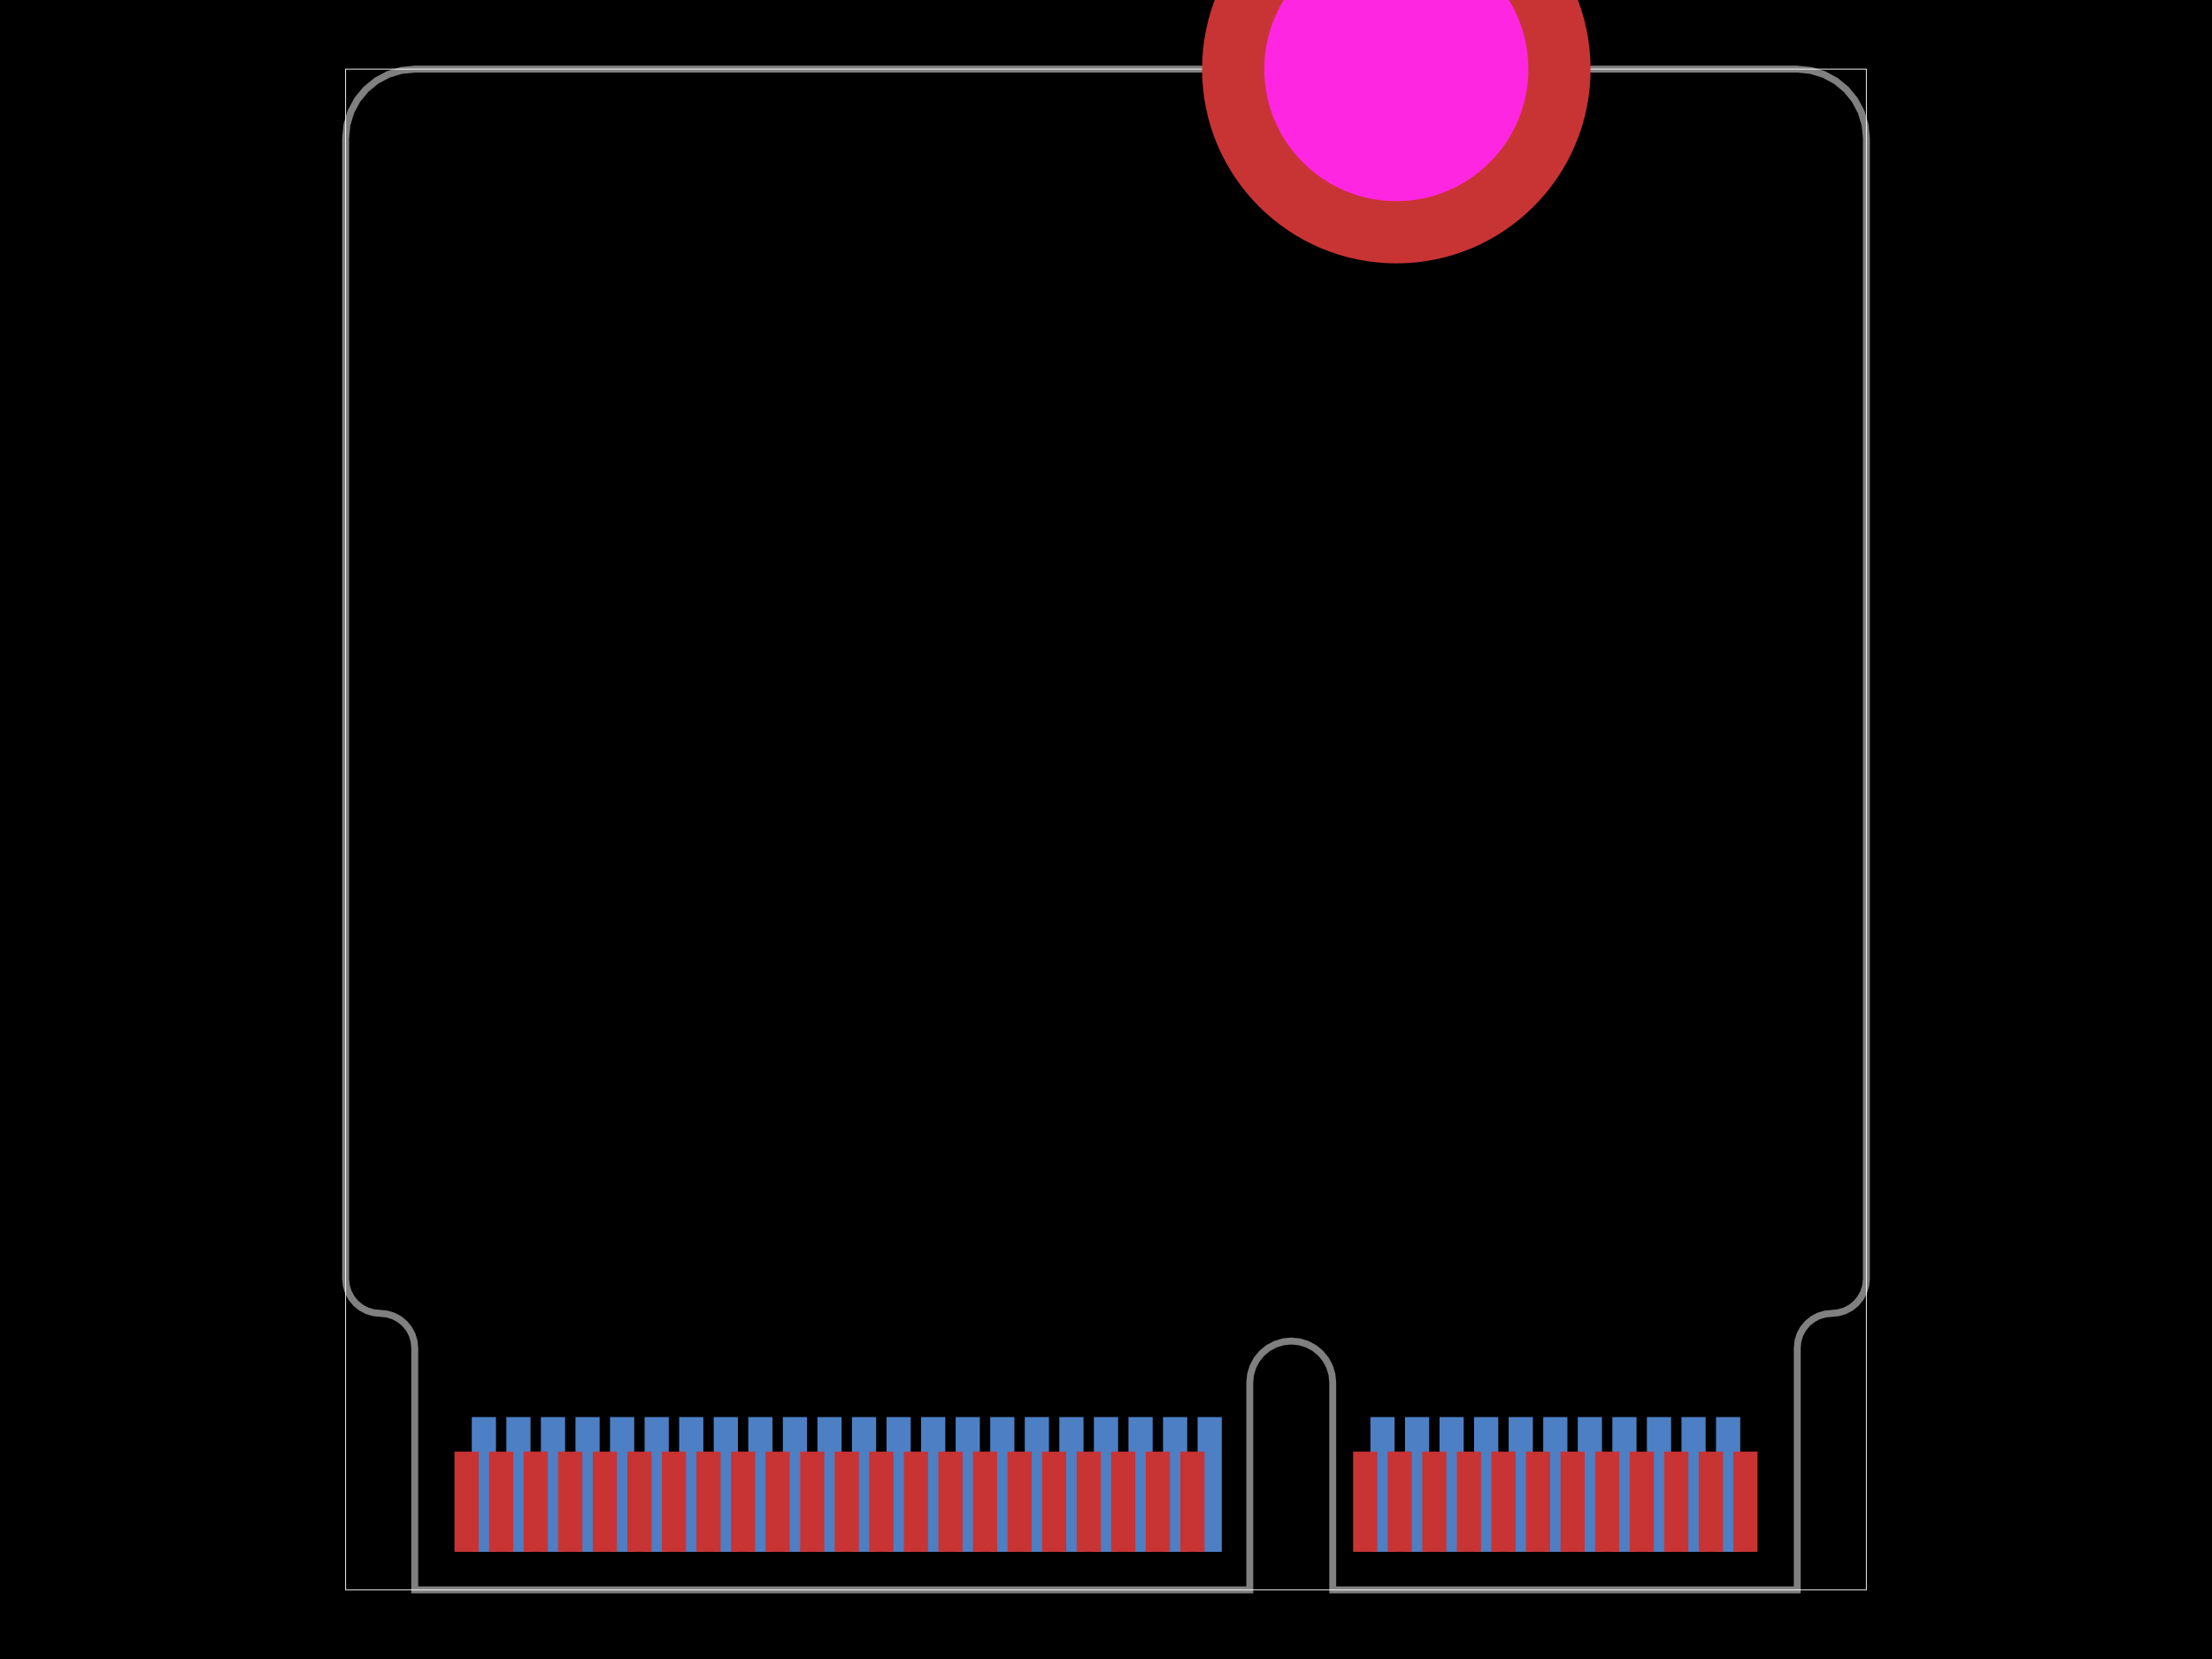
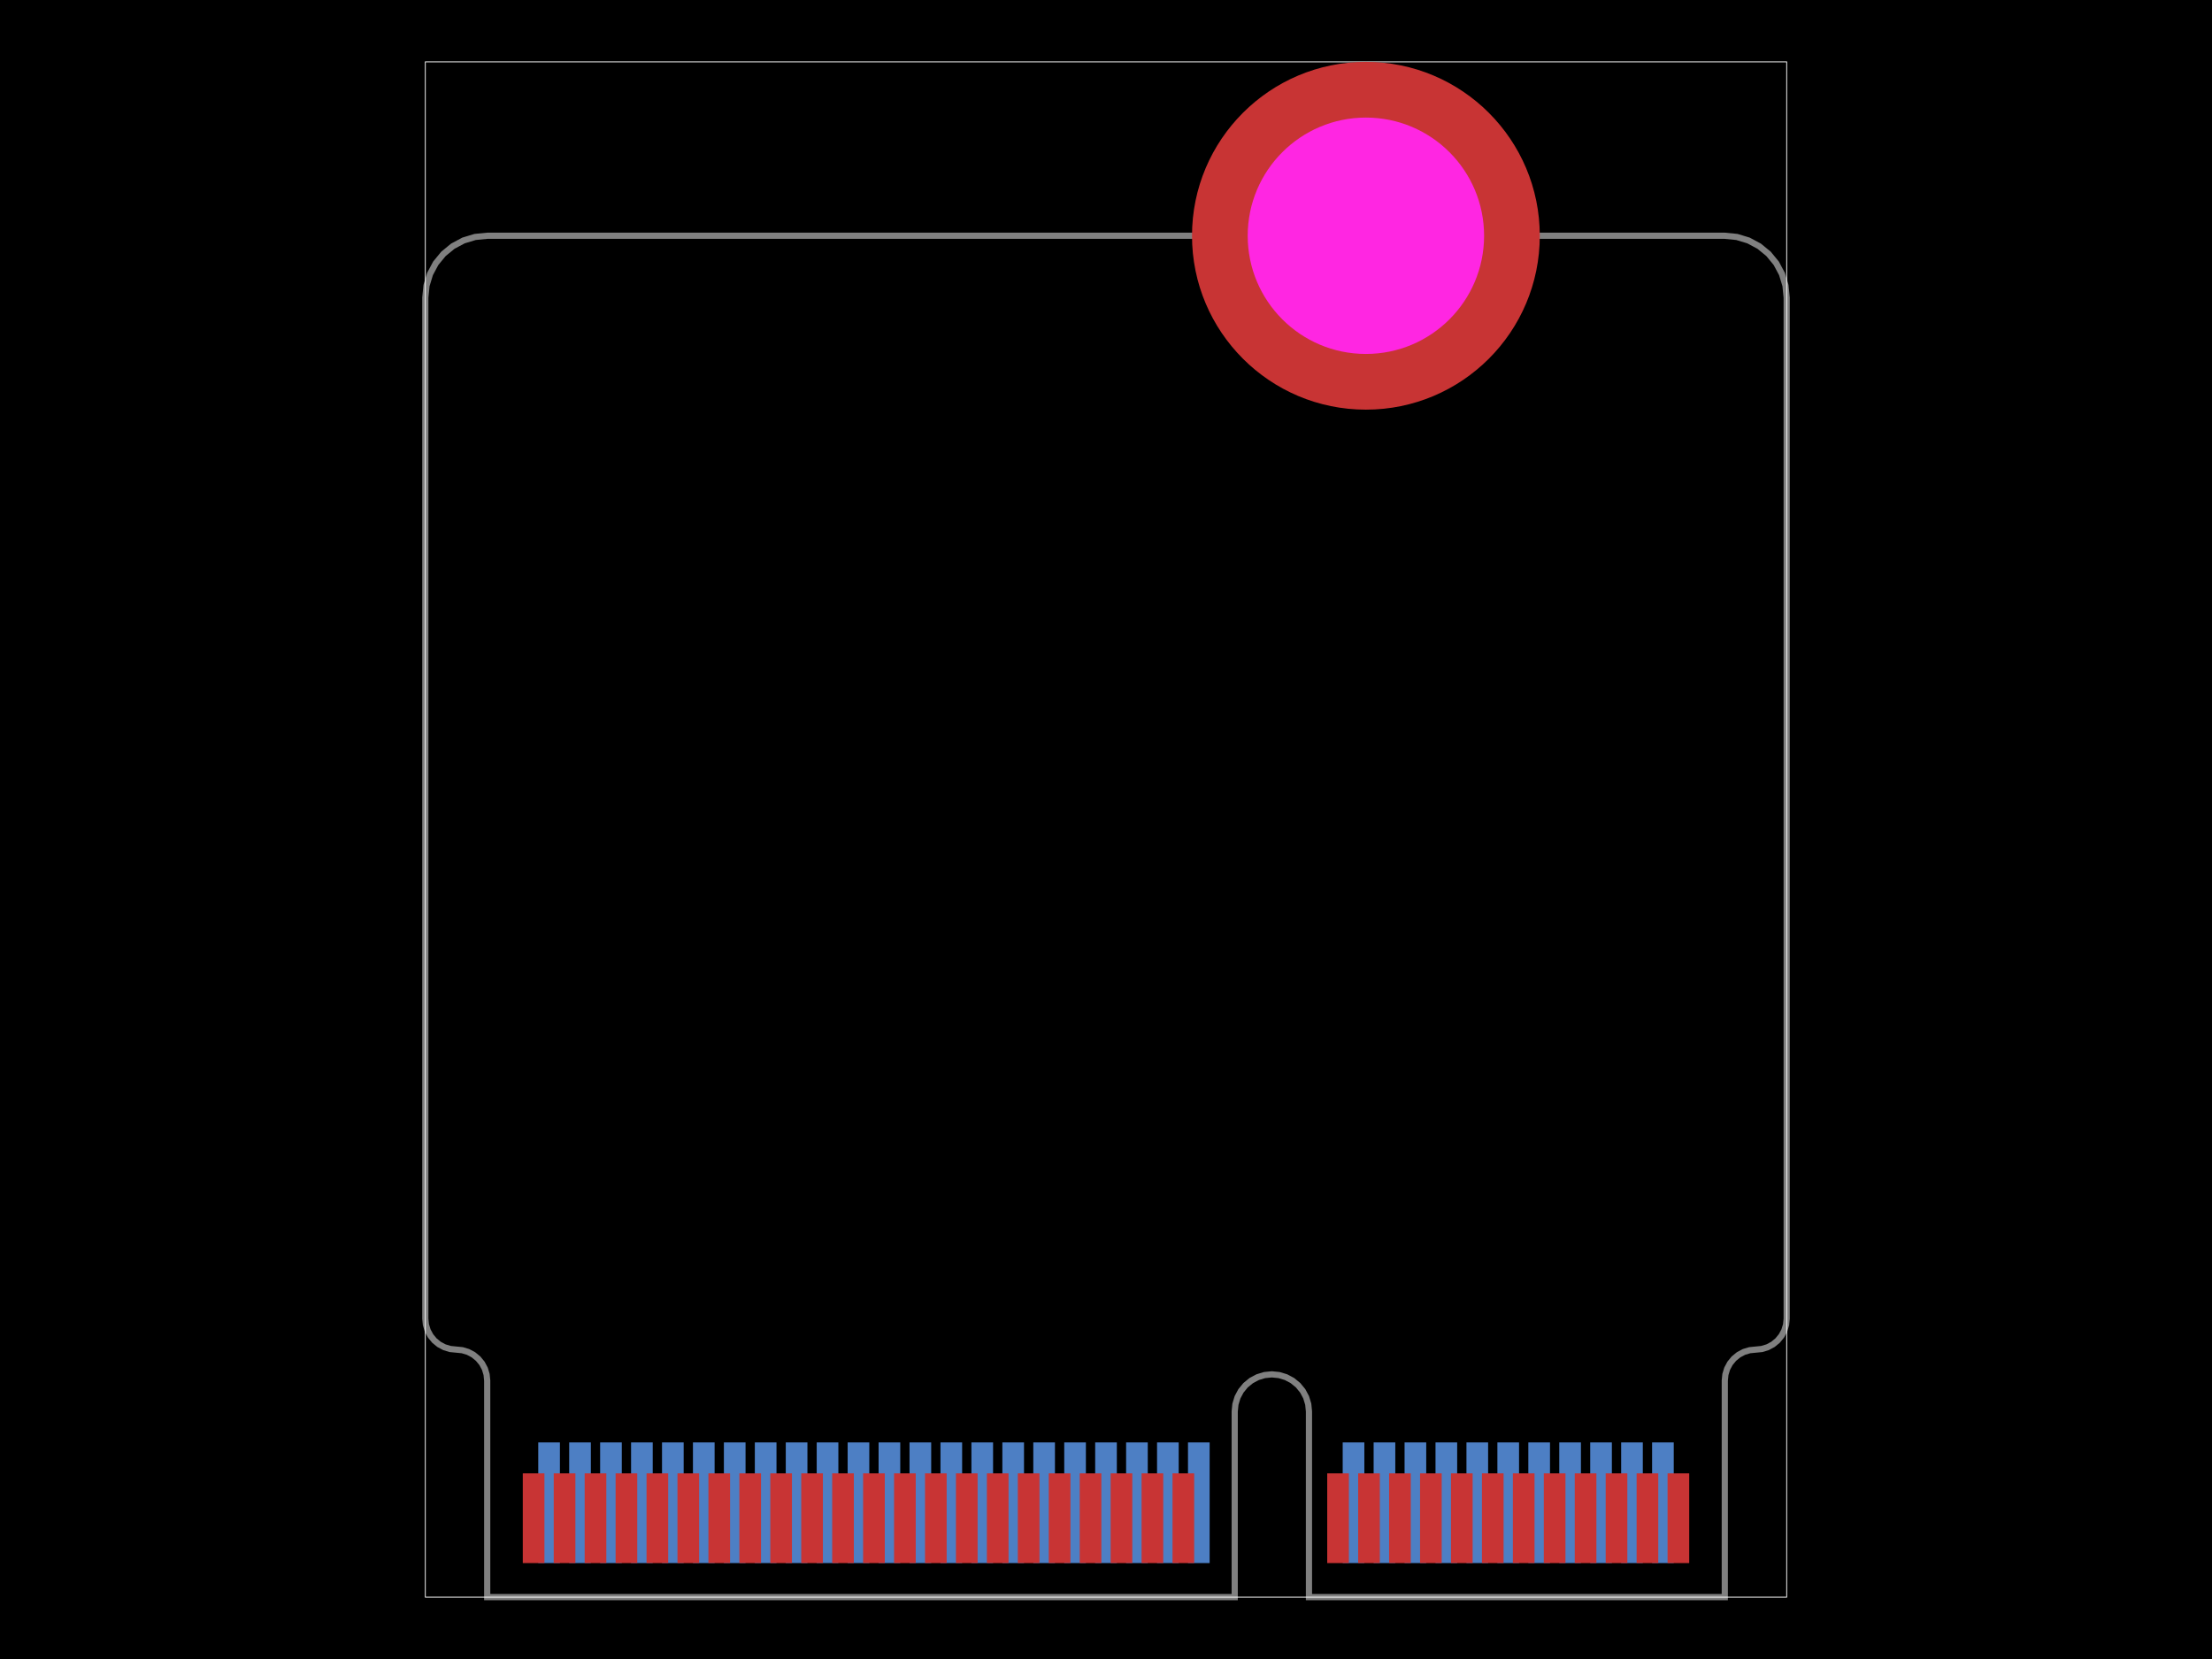
<svg xmlns="http://www.w3.org/2000/svg" width="800" height="600">
  <style />
  <rect class="boundary" x="0" y="0" fill="#000" width="800" height="600" data-type="pcb_background" data-pcb-layer="global" />
-   <rect class="pcb-boundary" fill="none" stroke="#fff" stroke-width="0.3" x="125" y="25" width="550" height="550" data-type="pcb_boundary" data-pcb-layer="global" />
-   <path class="pcb-board" d="M 175 25 L 650 25 L 654.877 25.48 L 659.567 26.903 L 663.889 29.213 L 667.678 32.322 L 670.787 36.111 L 673.097 40.433 L 674.52 45.123 L 675 50 L 675 462.5 L 674.76 464.939 L 674.048 467.284 L 672.893 469.445 L 671.339 471.339 L 669.445 472.893 L 667.284 474.048 L 664.939 474.76 L 662.5 475 L 660.061 475.24 L 657.716 475.952 L 655.555 477.107 L 653.661 478.661 L 652.107 480.555 L 650.952 482.716 L 650.24 485.061 L 650 487.5 L 650 575 L 482 575 L 482 500 L 481.712 497.074 L 480.858 494.26 L 479.472 491.666 L 477.607 489.393 L 475.334 487.528 L 472.74 486.142 L 469.926 485.288 L 467 485 L 464.074 485.288 L 461.26 486.142 L 458.666 487.528 L 456.393 489.393 L 454.528 491.666 L 453.142 494.26 L 452.288 497.074 L 452 500 L 452 575 L 150 575 L 150 487.5 L 149.76 485.061 L 149.048 482.716 L 147.893 480.555 L 146.339 478.661 L 144.445 477.107 L 142.284 475.952 L 139.939 475.24 L 137.5 475 L 135.061 474.76 L 132.716 474.048 L 130.555 472.893 L 128.661 471.339 L 127.107 469.445 L 125.952 467.284 L 125.24 464.939 L 125 462.5 L 125 50 L 125.48 45.123 L 126.903 40.433 L 129.213 36.111 L 132.322 32.322 L 136.111 29.213 L 140.433 26.903 L 145.123 25.48 L 150 25 Z" fill="none" stroke="rgba(255, 255, 255, 0.5)" stroke-width="2.5" data-type="pcb_board" data-pcb-layer="board" />
-   <rect class="pcb-pad" fill="rgb(77, 127, 196)" x="620.625" y="512.5" width="8.75" height="48.75" data-type="pcb_smtpad" data-pcb-layer="bottom" />
-   <rect class="pcb-pad" fill="rgb(77, 127, 196)" x="608.125" y="512.5" width="8.75" height="48.75" data-type="pcb_smtpad" data-pcb-layer="bottom" />
-   <rect class="pcb-pad" fill="rgb(77, 127, 196)" x="595.625" y="512.5" width="8.75" height="48.75" data-type="pcb_smtpad" data-pcb-layer="bottom" />
-   <rect class="pcb-pad" fill="rgb(77, 127, 196)" x="583.125" y="512.5" width="8.75" height="48.75" data-type="pcb_smtpad" data-pcb-layer="bottom" />
-   <rect class="pcb-pad" fill="rgb(77, 127, 196)" x="570.625" y="512.5" width="8.75" height="48.75" data-type="pcb_smtpad" data-pcb-layer="bottom" />
-   <rect class="pcb-pad" fill="rgb(77, 127, 196)" x="558.125" y="512.5" width="8.75" height="48.75" data-type="pcb_smtpad" data-pcb-layer="bottom" />
-   <rect class="pcb-pad" fill="rgb(77, 127, 196)" x="545.625" y="512.5" width="8.75" height="48.75" data-type="pcb_smtpad" data-pcb-layer="bottom" />
-   <rect class="pcb-pad" fill="rgb(77, 127, 196)" x="533.125" y="512.5" width="8.75" height="48.75" data-type="pcb_smtpad" data-pcb-layer="bottom" />
-   <rect class="pcb-pad" fill="rgb(77, 127, 196)" x="520.625" y="512.5" width="8.75" height="48.75" data-type="pcb_smtpad" data-pcb-layer="bottom" />
-   <rect class="pcb-pad" fill="rgb(77, 127, 196)" x="508.125" y="512.5" width="8.75" height="48.75" data-type="pcb_smtpad" data-pcb-layer="bottom" />
-   <rect class="pcb-pad" fill="rgb(77, 127, 196)" x="495.625" y="512.5" width="8.75" height="48.75" data-type="pcb_smtpad" data-pcb-layer="bottom" />
-   <rect class="pcb-pad" fill="rgb(77, 127, 196)" x="433.125" y="512.5" width="8.75" height="48.75" data-type="pcb_smtpad" data-pcb-layer="bottom" />
-   <rect class="pcb-pad" fill="rgb(77, 127, 196)" x="420.625" y="512.5" width="8.75" height="48.75" data-type="pcb_smtpad" data-pcb-layer="bottom" />
-   <rect class="pcb-pad" fill="rgb(77, 127, 196)" x="408.125" y="512.5" width="8.75" height="48.75" data-type="pcb_smtpad" data-pcb-layer="bottom" />
-   <rect class="pcb-pad" fill="rgb(77, 127, 196)" x="395.625" y="512.5" width="8.75" height="48.75" data-type="pcb_smtpad" data-pcb-layer="bottom" />
-   <rect class="pcb-pad" fill="rgb(77, 127, 196)" x="383.125" y="512.5" width="8.75" height="48.75" data-type="pcb_smtpad" data-pcb-layer="bottom" />
-   <rect class="pcb-pad" fill="rgb(77, 127, 196)" x="370.625" y="512.5" width="8.75" height="48.75" data-type="pcb_smtpad" data-pcb-layer="bottom" />
-   <rect class="pcb-pad" fill="rgb(77, 127, 196)" x="358.125" y="512.5" width="8.75" height="48.75" data-type="pcb_smtpad" data-pcb-layer="bottom" />
-   <rect class="pcb-pad" fill="rgb(77, 127, 196)" x="345.625" y="512.5" width="8.75" height="48.75" data-type="pcb_smtpad" data-pcb-layer="bottom" />
-   <rect class="pcb-pad" fill="rgb(77, 127, 196)" x="333.125" y="512.5" width="8.75" height="48.75" data-type="pcb_smtpad" data-pcb-layer="bottom" />
-   <rect class="pcb-pad" fill="rgb(77, 127, 196)" x="320.625" y="512.5" width="8.75" height="48.75" data-type="pcb_smtpad" data-pcb-layer="bottom" />
-   <rect class="pcb-pad" fill="rgb(77, 127, 196)" x="308.125" y="512.5" width="8.75" height="48.75" data-type="pcb_smtpad" data-pcb-layer="bottom" />
-   <rect class="pcb-pad" fill="rgb(77, 127, 196)" x="295.625" y="512.5" width="8.75" height="48.75" data-type="pcb_smtpad" data-pcb-layer="bottom" />
-   <rect class="pcb-pad" fill="rgb(77, 127, 196)" x="283.125" y="512.5" width="8.75" height="48.75" data-type="pcb_smtpad" data-pcb-layer="bottom" />
-   <rect class="pcb-pad" fill="rgb(77, 127, 196)" x="270.625" y="512.5" width="8.75" height="48.75" data-type="pcb_smtpad" data-pcb-layer="bottom" />
-   <rect class="pcb-pad" fill="rgb(77, 127, 196)" x="258.125" y="512.5" width="8.75" height="48.75" data-type="pcb_smtpad" data-pcb-layer="bottom" />
-   <rect class="pcb-pad" fill="rgb(77, 127, 196)" x="245.625" y="512.5" width="8.75" height="48.75" data-type="pcb_smtpad" data-pcb-layer="bottom" />
-   <rect class="pcb-pad" fill="rgb(77, 127, 196)" x="233.125" y="512.5" width="8.75" height="48.75" data-type="pcb_smtpad" data-pcb-layer="bottom" />
-   <rect class="pcb-pad" fill="rgb(77, 127, 196)" x="220.625" y="512.5" width="8.75" height="48.75" data-type="pcb_smtpad" data-pcb-layer="bottom" />
-   <rect class="pcb-pad" fill="rgb(77, 127, 196)" x="208.125" y="512.5" width="8.75" height="48.75" data-type="pcb_smtpad" data-pcb-layer="bottom" />
-   <rect class="pcb-pad" fill="rgb(77, 127, 196)" x="195.625" y="512.5" width="8.75" height="48.75" data-type="pcb_smtpad" data-pcb-layer="bottom" />
-   <rect class="pcb-pad" fill="rgb(77, 127, 196)" x="183.125" y="512.5" width="8.75" height="48.75" data-type="pcb_smtpad" data-pcb-layer="bottom" />
-   <rect class="pcb-pad" fill="rgb(77, 127, 196)" x="170.625" y="512.5" width="8.75" height="48.75" data-type="pcb_smtpad" data-pcb-layer="bottom" />
-   <rect class="pcb-pad" fill="rgb(200, 52, 52)" x="626.875" y="525" width="8.75" height="36.25" data-type="pcb_smtpad" data-pcb-layer="top" />
-   <rect class="pcb-pad" fill="rgb(200, 52, 52)" x="614.375" y="525" width="8.75" height="36.25" data-type="pcb_smtpad" data-pcb-layer="top" />
-   <rect class="pcb-pad" fill="rgb(200, 52, 52)" x="601.875" y="525" width="8.75" height="36.25" data-type="pcb_smtpad" data-pcb-layer="top" />
-   <rect class="pcb-pad" fill="rgb(200, 52, 52)" x="589.375" y="525" width="8.75" height="36.25" data-type="pcb_smtpad" data-pcb-layer="top" />
-   <rect class="pcb-pad" fill="rgb(200, 52, 52)" x="576.875" y="525" width="8.75" height="36.25" data-type="pcb_smtpad" data-pcb-layer="top" />
-   <rect class="pcb-pad" fill="rgb(200, 52, 52)" x="564.375" y="525" width="8.75" height="36.25" data-type="pcb_smtpad" data-pcb-layer="top" />
-   <rect class="pcb-pad" fill="rgb(200, 52, 52)" x="551.875" y="525" width="8.75" height="36.25" data-type="pcb_smtpad" data-pcb-layer="top" />
-   <rect class="pcb-pad" fill="rgb(200, 52, 52)" x="539.375" y="525" width="8.75" height="36.25" data-type="pcb_smtpad" data-pcb-layer="top" />
-   <rect class="pcb-pad" fill="rgb(200, 52, 52)" x="526.875" y="525" width="8.75" height="36.25" data-type="pcb_smtpad" data-pcb-layer="top" />
-   <rect class="pcb-pad" fill="rgb(200, 52, 52)" x="514.375" y="525" width="8.75" height="36.25" data-type="pcb_smtpad" data-pcb-layer="top" />
-   <rect class="pcb-pad" fill="rgb(200, 52, 52)" x="501.875" y="525" width="8.75" height="36.25" data-type="pcb_smtpad" data-pcb-layer="top" />
-   <rect class="pcb-pad" fill="rgb(200, 52, 52)" x="489.375" y="525" width="8.75" height="36.25" data-type="pcb_smtpad" data-pcb-layer="top" />
-   <rect class="pcb-pad" fill="rgb(200, 52, 52)" x="426.875" y="525" width="8.75" height="36.25" data-type="pcb_smtpad" data-pcb-layer="top" />
-   <rect class="pcb-pad" fill="rgb(200, 52, 52)" x="414.375" y="525" width="8.75" height="36.25" data-type="pcb_smtpad" data-pcb-layer="top" />
-   <rect class="pcb-pad" fill="rgb(200, 52, 52)" x="401.875" y="525" width="8.75" height="36.25" data-type="pcb_smtpad" data-pcb-layer="top" />
-   <rect class="pcb-pad" fill="rgb(200, 52, 52)" x="389.375" y="525" width="8.75" height="36.25" data-type="pcb_smtpad" data-pcb-layer="top" />
-   <rect class="pcb-pad" fill="rgb(200, 52, 52)" x="376.875" y="525" width="8.75" height="36.25" data-type="pcb_smtpad" data-pcb-layer="top" />
-   <rect class="pcb-pad" fill="rgb(200, 52, 52)" x="364.375" y="525" width="8.75" height="36.25" data-type="pcb_smtpad" data-pcb-layer="top" />
-   <rect class="pcb-pad" fill="rgb(200, 52, 52)" x="351.875" y="525" width="8.75" height="36.25" data-type="pcb_smtpad" data-pcb-layer="top" />
-   <rect class="pcb-pad" fill="rgb(200, 52, 52)" x="339.375" y="525" width="8.75" height="36.25" data-type="pcb_smtpad" data-pcb-layer="top" />
-   <rect class="pcb-pad" fill="rgb(200, 52, 52)" x="326.875" y="525" width="8.75" height="36.25" data-type="pcb_smtpad" data-pcb-layer="top" />
-   <rect class="pcb-pad" fill="rgb(200, 52, 52)" x="314.375" y="525" width="8.75" height="36.25" data-type="pcb_smtpad" data-pcb-layer="top" />
-   <rect class="pcb-pad" fill="rgb(200, 52, 52)" x="301.875" y="525" width="8.75" height="36.25" data-type="pcb_smtpad" data-pcb-layer="top" />
-   <rect class="pcb-pad" fill="rgb(200, 52, 52)" x="289.375" y="525" width="8.75" height="36.25" data-type="pcb_smtpad" data-pcb-layer="top" />
-   <rect class="pcb-pad" fill="rgb(200, 52, 52)" x="276.875" y="525" width="8.75" height="36.25" data-type="pcb_smtpad" data-pcb-layer="top" />
-   <rect class="pcb-pad" fill="rgb(200, 52, 52)" x="264.375" y="525" width="8.75" height="36.25" data-type="pcb_smtpad" data-pcb-layer="top" />
-   <rect class="pcb-pad" fill="rgb(200, 52, 52)" x="251.875" y="525" width="8.75" height="36.25" data-type="pcb_smtpad" data-pcb-layer="top" />
-   <rect class="pcb-pad" fill="rgb(200, 52, 52)" x="239.375" y="525" width="8.75" height="36.25" data-type="pcb_smtpad" data-pcb-layer="top" />
-   <rect class="pcb-pad" fill="rgb(200, 52, 52)" x="226.875" y="525" width="8.75" height="36.25" data-type="pcb_smtpad" data-pcb-layer="top" />
-   <rect class="pcb-pad" fill="rgb(200, 52, 52)" x="214.375" y="525" width="8.75" height="36.25" data-type="pcb_smtpad" data-pcb-layer="top" />
-   <rect class="pcb-pad" fill="rgb(200, 52, 52)" x="201.875" y="525" width="8.75" height="36.25" data-type="pcb_smtpad" data-pcb-layer="top" />
-   <rect class="pcb-pad" fill="rgb(200, 52, 52)" x="189.375" y="525" width="8.75" height="36.25" data-type="pcb_smtpad" data-pcb-layer="top" />
-   <rect class="pcb-pad" fill="rgb(200, 52, 52)" x="176.875" y="525" width="8.75" height="36.25" data-type="pcb_smtpad" data-pcb-layer="top" />
-   <rect class="pcb-pad" fill="rgb(200, 52, 52)" x="164.375" y="525" width="8.75" height="36.25" data-type="pcb_smtpad" data-pcb-layer="top" />
-   <g data-type="pcb_plated_hole" data-pcb-layer="through">
-     <circle class="pcb-hole-outer" fill="rgb(200, 52, 52)" cx="505" cy="25" r="70.25" data-type="pcb_plated_hole" data-pcb-layer="top" />
-     <circle class="pcb-hole-inner" fill="#FF26E2" cx="505" cy="25" r="47.75" data-type="pcb_plated_hole_drill" data-pcb-layer="drill" />
+   <rect class="pcb-boundary" fill="none" stroke="#fff" stroke-width="0.3" x="153.823" y="22.38" width="492.354" height="555.241" data-type="pcb_boundary" data-pcb-layer="global" />
+   <path class="pcb-board" d="M 198.583 85.267 L 623.797 85.267 L 628.163 85.697 L 632.361 86.97 L 636.231 89.038 L 639.622 91.822 L 642.405 95.213 L 644.473 99.082 L 645.747 103.28 L 646.177 107.646 L 646.177 476.912 L 645.962 479.095 L 645.325 481.194 L 644.291 483.128 L 642.899 484.824 L 641.204 486.216 L 639.269 487.25 L 637.17 487.886 L 634.987 488.101 L 632.804 488.316 L 630.705 488.953 L 628.77 489.987 L 627.075 491.379 L 625.683 493.075 L 624.649 495.009 L 624.012 497.108 L 623.797 499.291 L 623.797 577.62 L 473.405 577.62 L 473.405 510.481 L 473.147 507.862 L 472.383 505.343 L 471.142 503.021 L 469.473 500.986 L 467.438 499.316 L 465.116 498.075 L 462.597 497.311 L 459.978 497.053 L 457.358 497.311 L 454.839 498.075 L 452.518 499.316 L 450.483 500.986 L 448.813 503.021 L 447.572 505.343 L 446.808 507.862 L 446.55 510.481 L 446.55 577.62 L 176.203 577.62 L 176.203 499.291 L 175.988 497.108 L 175.351 495.009 L 174.317 493.075 L 172.925 491.379 L 171.23 489.987 L 169.295 488.953 L 167.196 488.316 L 165.013 488.101 L 162.83 487.886 L 160.731 487.25 L 158.796 486.216 L 157.101 484.824 L 155.709 483.128 L 154.675 481.194 L 154.038 479.095 L 153.823 476.912 L 153.823 107.646 L 154.253 103.28 L 155.527 99.082 L 157.595 95.213 L 160.378 91.822 L 163.769 89.038 L 167.639 86.97 L 171.837 85.697 L 176.203 85.267 Z" fill="none" stroke="rgba(255, 255, 255, 0.5)" stroke-width="2.238" data-type="pcb_board" data-pcb-layer="board" />
+   <rect class="pcb-pad" fill="rgb(77, 127, 196)" x="597.501" y="521.671" width="7.833" height="43.64" data-type="pcb_smtpad" data-pcb-layer="bottom" data-pad-name="MicroModBoardProcessor_chip.V3_3_1" />
+   <rect class="pcb-pad" fill="rgb(77, 127, 196)" x="586.311" y="521.671" width="7.833" height="43.64" data-type="pcb_smtpad" data-pcb-layer="bottom" data-pad-name="MicroModBoardProcessor_chip.V3_3_EN" />
+   <rect class="pcb-pad" fill="rgb(77, 127, 196)" x="575.121" y="521.671" width="7.833" height="43.64" data-type="pcb_smtpad" data-pcb-layer="bottom" data-pad-name="MicroModBoardProcessor_chip.N_RESET" />
+   <rect class="pcb-pad" fill="rgb(77, 127, 196)" x="563.931" y="521.671" width="7.833" height="43.64" data-type="pcb_smtpad" data-pcb-layer="bottom" data-pad-name="MicroModBoardProcessor_chip.G11" />
+   <rect class="pcb-pad" fill="rgb(77, 127, 196)" x="552.742" y="521.671" width="7.833" height="43.64" data-type="pcb_smtpad" data-pcb-layer="bottom" data-pad-name="MicroModBoardProcessor_chip.D0" />
+   <rect class="pcb-pad" fill="rgb(77, 127, 196)" x="541.552" y="521.671" width="7.833" height="43.64" data-type="pcb_smtpad" data-pcb-layer="bottom" data-pad-name="MicroModBoardProcessor_chip.I2C_SDA" />
+   <rect class="pcb-pad" fill="rgb(77, 127, 196)" x="530.362" y="521.671" width="7.833" height="43.64" data-type="pcb_smtpad" data-pcb-layer="bottom" data-pad-name="MicroModBoardProcessor_chip.I2C_SCL" />
+   <rect class="pcb-pad" fill="rgb(77, 127, 196)" x="519.172" y="521.671" width="7.833" height="43.64" data-type="pcb_smtpad" data-pcb-layer="bottom" data-pad-name="MicroModBoardProcessor_chip.I2C_N_INT" />
+   <rect class="pcb-pad" fill="rgb(77, 127, 196)" x="507.982" y="521.671" width="7.833" height="43.64" data-type="pcb_smtpad" data-pcb-layer="bottom" data-pad-name="MicroModBoardProcessor_chip.D1" />
+   <rect class="pcb-pad" fill="rgb(77, 127, 196)" x="496.792" y="521.671" width="7.833" height="43.64" data-type="pcb_smtpad" data-pcb-layer="bottom" data-pad-name="MicroModBoardProcessor_chip.RX2" />
+   <rect class="pcb-pad" fill="rgb(77, 127, 196)" x="485.602" y="521.671" width="7.833" height="43.64" data-type="pcb_smtpad" data-pcb-layer="bottom" data-pad-name="MicroModBoardProcessor_chip.TX2" />
+   <rect class="pcb-pad" fill="rgb(77, 127, 196)" x="429.653" y="521.671" width="7.833" height="43.64" data-type="pcb_smtpad" data-pcb-layer="bottom" data-pad-name="MicroModBoardProcessor_chip.PWM0" />
+   <rect class="pcb-pad" fill="rgb(77, 127, 196)" x="418.463" y="521.671" width="7.833" height="43.64" data-type="pcb_smtpad" data-pcb-layer="bottom" data-pad-name="MicroModBoardProcessor_chip.A0" />
+   <rect class="pcb-pad" fill="rgb(77, 127, 196)" x="407.273" y="521.671" width="7.833" height="43.64" data-type="pcb_smtpad" data-pcb-layer="bottom" data-pad-name="MicroModBoardProcessor_chip.GND4" />
+   <rect class="pcb-pad" fill="rgb(77, 127, 196)" x="396.084" y="521.671" width="7.833" height="43.64" data-type="pcb_smtpad" data-pcb-layer="bottom" data-pad-name="MicroModBoardProcessor_chip.A1" />
+   <rect class="pcb-pad" fill="rgb(77, 127, 196)" x="384.894" y="521.671" width="7.833" height="43.64" data-type="pcb_smtpad" data-pcb-layer="bottom" data-pad-name="MicroModBoardProcessor_chip.G0" />
+   <rect class="pcb-pad" fill="rgb(77, 127, 196)" x="373.704" y="521.671" width="7.833" height="43.64" data-type="pcb_smtpad" data-pcb-layer="bottom" data-pad-name="MicroModBoardProcessor_chip.G1" />
+   <rect class="pcb-pad" fill="rgb(77, 127, 196)" x="362.514" y="521.671" width="7.833" height="43.64" data-type="pcb_smtpad" data-pcb-layer="bottom" data-pad-name="MicroModBoardProcessor_chip.G2" />
+   <rect class="pcb-pad" fill="rgb(77, 127, 196)" x="351.324" y="521.671" width="7.833" height="43.64" data-type="pcb_smtpad" data-pcb-layer="bottom" data-pad-name="MicroModBoardProcessor_chip.G3" />
+   <rect class="pcb-pad" fill="rgb(77, 127, 196)" x="340.134" y="521.671" width="7.833" height="43.64" data-type="pcb_smtpad" data-pcb-layer="bottom" data-pad-name="MicroModBoardProcessor_chip.G4" />
+   <rect class="pcb-pad" fill="rgb(77, 127, 196)" x="328.944" y="521.671" width="7.833" height="43.64" data-type="pcb_smtpad" data-pcb-layer="bottom" data-pad-name="MicroModBoardProcessor_chip.AUD_BCLK" />
+   <rect class="pcb-pad" fill="rgb(77, 127, 196)" x="317.755" y="521.671" width="7.833" height="43.64" data-type="pcb_smtpad" data-pcb-layer="bottom" data-pad-name="MicroModBoardProcessor_chip.AUD_LRCLK" />
+   <rect class="pcb-pad" fill="rgb(77, 127, 196)" x="306.565" y="521.671" width="7.833" height="43.64" data-type="pcb_smtpad" data-pcb-layer="bottom" data-pad-name="MicroModBoardProcessor_chip.AUD_IN" />
+   <rect class="pcb-pad" fill="rgb(77, 127, 196)" x="295.375" y="521.671" width="7.833" height="43.64" data-type="pcb_smtpad" data-pcb-layer="bottom" data-pad-name="MicroModBoardProcessor_chip.AUD_OUT" />
+   <rect class="pcb-pad" fill="rgb(77, 127, 196)" x="284.185" y="521.671" width="7.833" height="43.64" data-type="pcb_smtpad" data-pcb-layer="bottom" data-pad-name="MicroModBoardProcessor_chip.AUD_MCLK" />
+   <rect class="pcb-pad" fill="rgb(77, 127, 196)" x="272.995" y="521.671" width="7.833" height="43.64" data-type="pcb_smtpad" data-pcb-layer="bottom" data-pad-name="MicroModBoardProcessor_chip.SPI_SCK1" />
+   <rect class="pcb-pad" fill="rgb(77, 127, 196)" x="261.805" y="521.671" width="7.833" height="43.64" data-type="pcb_smtpad" data-pcb-layer="bottom" data-pad-name="MicroModBoardProcessor_chip.SPI_SDO1" />
+   <rect class="pcb-pad" fill="rgb(77, 127, 196)" x="250.615" y="521.671" width="7.833" height="43.64" data-type="pcb_smtpad" data-pcb-layer="bottom" data-pad-name="MicroModBoardProcessor_chip.SPI_SDI1" />
+   <rect class="pcb-pad" fill="rgb(77, 127, 196)" x="239.426" y="521.671" width="7.833" height="43.64" data-type="pcb_smtpad" data-pcb-layer="bottom" data-pad-name="MicroModBoardProcessor_chip.SDIO_DATA1" />
+   <rect class="pcb-pad" fill="rgb(77, 127, 196)" x="228.236" y="521.671" width="7.833" height="43.64" data-type="pcb_smtpad" data-pcb-layer="bottom" data-pad-name="MicroModBoardProcessor_chip.SDIO_DATA2" />
+   <rect class="pcb-pad" fill="rgb(77, 127, 196)" x="217.046" y="521.671" width="7.833" height="43.64" data-type="pcb_smtpad" data-pcb-layer="bottom" data-pad-name="MicroModBoardProcessor_chip.SPI_N_CS1" />
+   <rect class="pcb-pad" fill="rgb(77, 127, 196)" x="205.856" y="521.671" width="7.833" height="43.64" data-type="pcb_smtpad" data-pcb-layer="bottom" data-pad-name="MicroModBoardProcessor_chip.RTC_V3" />
+   <rect class="pcb-pad" fill="rgb(77, 127, 196)" x="194.666" y="521.671" width="7.833" height="43.64" data-type="pcb_smtpad" data-pcb-layer="bottom" data-pad-name="MicroModBoardProcessor_chip.V3_3_2" />
+   <rect class="pcb-pad" fill="rgb(200, 52, 52)" x="603.096" y="532.861" width="7.833" height="32.451" data-type="pcb_smtpad" data-pcb-layer="top" data-pad-name="MicroModBoardProcessor_chip.GND1" />
+   <rect class="pcb-pad" fill="rgb(200, 52, 52)" x="591.906" y="532.861" width="7.833" height="32.451" data-type="pcb_smtpad" data-pcb-layer="top" data-pad-name="MicroModBoardProcessor_chip.USB_D_P" />
+   <rect class="pcb-pad" fill="rgb(200, 52, 52)" x="580.716" y="532.861" width="7.833" height="32.451" data-type="pcb_smtpad" data-pcb-layer="top" data-pad-name="MicroModBoardProcessor_chip.USB_D_N" />
+   <rect class="pcb-pad" fill="rgb(200, 52, 52)" x="569.526" y="532.861" width="7.833" height="32.451" data-type="pcb_smtpad" data-pcb-layer="top" data-pad-name="MicroModBoardProcessor_chip.GND2" />
+   <rect class="pcb-pad" fill="rgb(200, 52, 52)" x="558.336" y="532.861" width="7.833" height="32.451" data-type="pcb_smtpad" data-pcb-layer="top" data-pad-name="MicroModBoardProcessor_chip.USB_VIN" />
+   <rect class="pcb-pad" fill="rgb(200, 52, 52)" x="547.147" y="532.861" width="7.833" height="32.451" data-type="pcb_smtpad" data-pcb-layer="top" data-pad-name="MicroModBoardProcessor_chip.N_BOOT" />
+   <rect class="pcb-pad" fill="rgb(200, 52, 52)" x="535.957" y="532.861" width="7.833" height="32.451" data-type="pcb_smtpad" data-pcb-layer="top" data-pad-name="MicroModBoardProcessor_chip.RTS1" />
+   <rect class="pcb-pad" fill="rgb(200, 52, 52)" x="524.767" y="532.861" width="7.833" height="32.451" data-type="pcb_smtpad" data-pcb-layer="top" data-pad-name="MicroModBoardProcessor_chip.CTS1" />
+   <rect class="pcb-pad" fill="rgb(200, 52, 52)" x="513.577" y="532.861" width="7.833" height="32.451" data-type="pcb_smtpad" data-pcb-layer="top" data-pad-name="MicroModBoardProcessor_chip.TX1" />
+   <rect class="pcb-pad" fill="rgb(200, 52, 52)" x="502.387" y="532.861" width="7.833" height="32.451" data-type="pcb_smtpad" data-pcb-layer="top" data-pad-name="MicroModBoardProcessor_chip.RX1" />
+   <rect class="pcb-pad" fill="rgb(200, 52, 52)" x="491.197" y="532.861" width="7.833" height="32.451" data-type="pcb_smtpad" data-pcb-layer="top" data-pad-name="MicroModBoardProcessor_chip.SWDCK" />
+   <rect class="pcb-pad" fill="rgb(200, 52, 52)" x="480.007" y="532.861" width="7.833" height="32.451" data-type="pcb_smtpad" data-pcb-layer="top" data-pad-name="MicroModBoardProcessor_chip.SWDIO" />
+   <rect class="pcb-pad" fill="rgb(200, 52, 52)" x="424.058" y="532.861" width="7.833" height="32.451" data-type="pcb_smtpad" data-pcb-layer="top" data-pad-name="MicroModBoardProcessor_chip.GND3" />
+   <rect class="pcb-pad" fill="rgb(200, 52, 52)" x="412.868" y="532.861" width="7.833" height="32.451" data-type="pcb_smtpad" data-pcb-layer="top" data-pad-name="MicroModBoardProcessor_chip.USBHOST_D_P" />
+   <rect class="pcb-pad" fill="rgb(200, 52, 52)" x="401.678" y="532.861" width="7.833" height="32.451" data-type="pcb_smtpad" data-pcb-layer="top" data-pad-name="MicroModBoardProcessor_chip.USBHOST_D_N" />
+   <rect class="pcb-pad" fill="rgb(200, 52, 52)" x="390.489" y="532.861" width="7.833" height="32.451" data-type="pcb_smtpad" data-pcb-layer="top" data-pad-name="MicroModBoardProcessor_chip.GND5" />
+   <rect class="pcb-pad" fill="rgb(200, 52, 52)" x="379.299" y="532.861" width="7.833" height="32.451" data-type="pcb_smtpad" data-pcb-layer="top" data-pad-name="MicroModBoardProcessor_chip.CAN_RX" />
+   <rect class="pcb-pad" fill="rgb(200, 52, 52)" x="368.109" y="532.861" width="7.833" height="32.451" data-type="pcb_smtpad" data-pcb-layer="top" data-pad-name="MicroModBoardProcessor_chip.CAN_TX" />
+   <rect class="pcb-pad" fill="rgb(200, 52, 52)" x="356.919" y="532.861" width="7.833" height="32.451" data-type="pcb_smtpad" data-pcb-layer="top" data-pad-name="MicroModBoardProcessor_chip.GND6" />
+   <rect class="pcb-pad" fill="rgb(200, 52, 52)" x="345.729" y="532.861" width="7.833" height="32.451" data-type="pcb_smtpad" data-pcb-layer="top" data-pad-name="MicroModBoardProcessor_chip.PWM1" />
+   <rect class="pcb-pad" fill="rgb(200, 52, 52)" x="334.539" y="532.861" width="7.833" height="32.451" data-type="pcb_smtpad" data-pcb-layer="top" data-pad-name="MicroModBoardProcessor_chip.BATT_VIN_3" />
+   <rect class="pcb-pad" fill="rgb(200, 52, 52)" x="323.349" y="532.861" width="7.833" height="32.451" data-type="pcb_smtpad" data-pcb-layer="top" data-pad-name="MicroModBoardProcessor_chip.I2C_SDA1" />
+   <rect class="pcb-pad" fill="rgb(200, 52, 52)" x="312.16" y="532.861" width="7.833" height="32.451" data-type="pcb_smtpad" data-pcb-layer="top" data-pad-name="MicroModBoardProcessor_chip.I2C_SCL1" />
+   <rect class="pcb-pad" fill="rgb(200, 52, 52)" x="300.97" y="532.861" width="7.833" height="32.451" data-type="pcb_smtpad" data-pcb-layer="top" data-pad-name="MicroModBoardProcessor_chip.SPI_N_CS" />
+   <rect class="pcb-pad" fill="rgb(200, 52, 52)" x="289.78" y="532.861" width="7.833" height="32.451" data-type="pcb_smtpad" data-pcb-layer="top" data-pad-name="MicroModBoardProcessor_chip.SPI_SCK" />
+   <rect class="pcb-pad" fill="rgb(200, 52, 52)" x="278.59" y="532.861" width="7.833" height="32.451" data-type="pcb_smtpad" data-pcb-layer="top" data-pad-name="MicroModBoardProcessor_chip.SPI_SDO" />
+   <rect class="pcb-pad" fill="rgb(200, 52, 52)" x="267.4" y="532.861" width="7.833" height="32.451" data-type="pcb_smtpad" data-pcb-layer="top" data-pad-name="MicroModBoardProcessor_chip.SPI_SDI" />
+   <rect class="pcb-pad" fill="rgb(200, 52, 52)" x="256.21" y="532.861" width="7.833" height="32.451" data-type="pcb_smtpad" data-pcb-layer="top" data-pad-name="MicroModBoardProcessor_chip.G10" />
+   <rect class="pcb-pad" fill="rgb(200, 52, 52)" x="245.021" y="532.861" width="7.833" height="32.451" data-type="pcb_smtpad" data-pcb-layer="top" data-pad-name="MicroModBoardProcessor_chip.G9" />
+   <rect class="pcb-pad" fill="rgb(200, 52, 52)" x="233.831" y="532.861" width="7.833" height="32.451" data-type="pcb_smtpad" data-pcb-layer="top" data-pad-name="MicroModBoardProcessor_chip.G8" />
+   <rect class="pcb-pad" fill="rgb(200, 52, 52)" x="222.641" y="532.861" width="7.833" height="32.451" data-type="pcb_smtpad" data-pcb-layer="top" data-pad-name="MicroModBoardProcessor_chip.G7" />
+   <rect class="pcb-pad" fill="rgb(200, 52, 52)" x="211.451" y="532.861" width="7.833" height="32.451" data-type="pcb_smtpad" data-pcb-layer="top" data-pad-name="MicroModBoardProcessor_chip.G6" />
+   <rect class="pcb-pad" fill="rgb(200, 52, 52)" x="200.261" y="532.861" width="7.833" height="32.451" data-type="pcb_smtpad" data-pcb-layer="top" data-pad-name="MicroModBoardProcessor_chip.G5" />
+   <rect class="pcb-pad" fill="rgb(200, 52, 52)" x="189.071" y="532.861" width="7.833" height="32.451" data-type="pcb_smtpad" data-pcb-layer="top" data-pad-name="MicroModBoardProcessor_chip.GND7" />
+   <g data-type="pcb_plated_hole" data-pcb-layer="through" data-pad-name="MicroModBoardProcessor_chip.HOLE_PAD_1">
+     <circle class="pcb-hole-outer" fill="rgb(200, 52, 52)" cx="493.995" cy="85.267" r="62.887" data-type="pcb_plated_hole" data-pcb-layer="top" />
+     <circle class="pcb-hole-inner" fill="#FF26E2" cx="493.995" cy="85.267" r="42.745" data-type="pcb_plated_hole_drill" data-pcb-layer="drill" />
  </g>
</svg>
